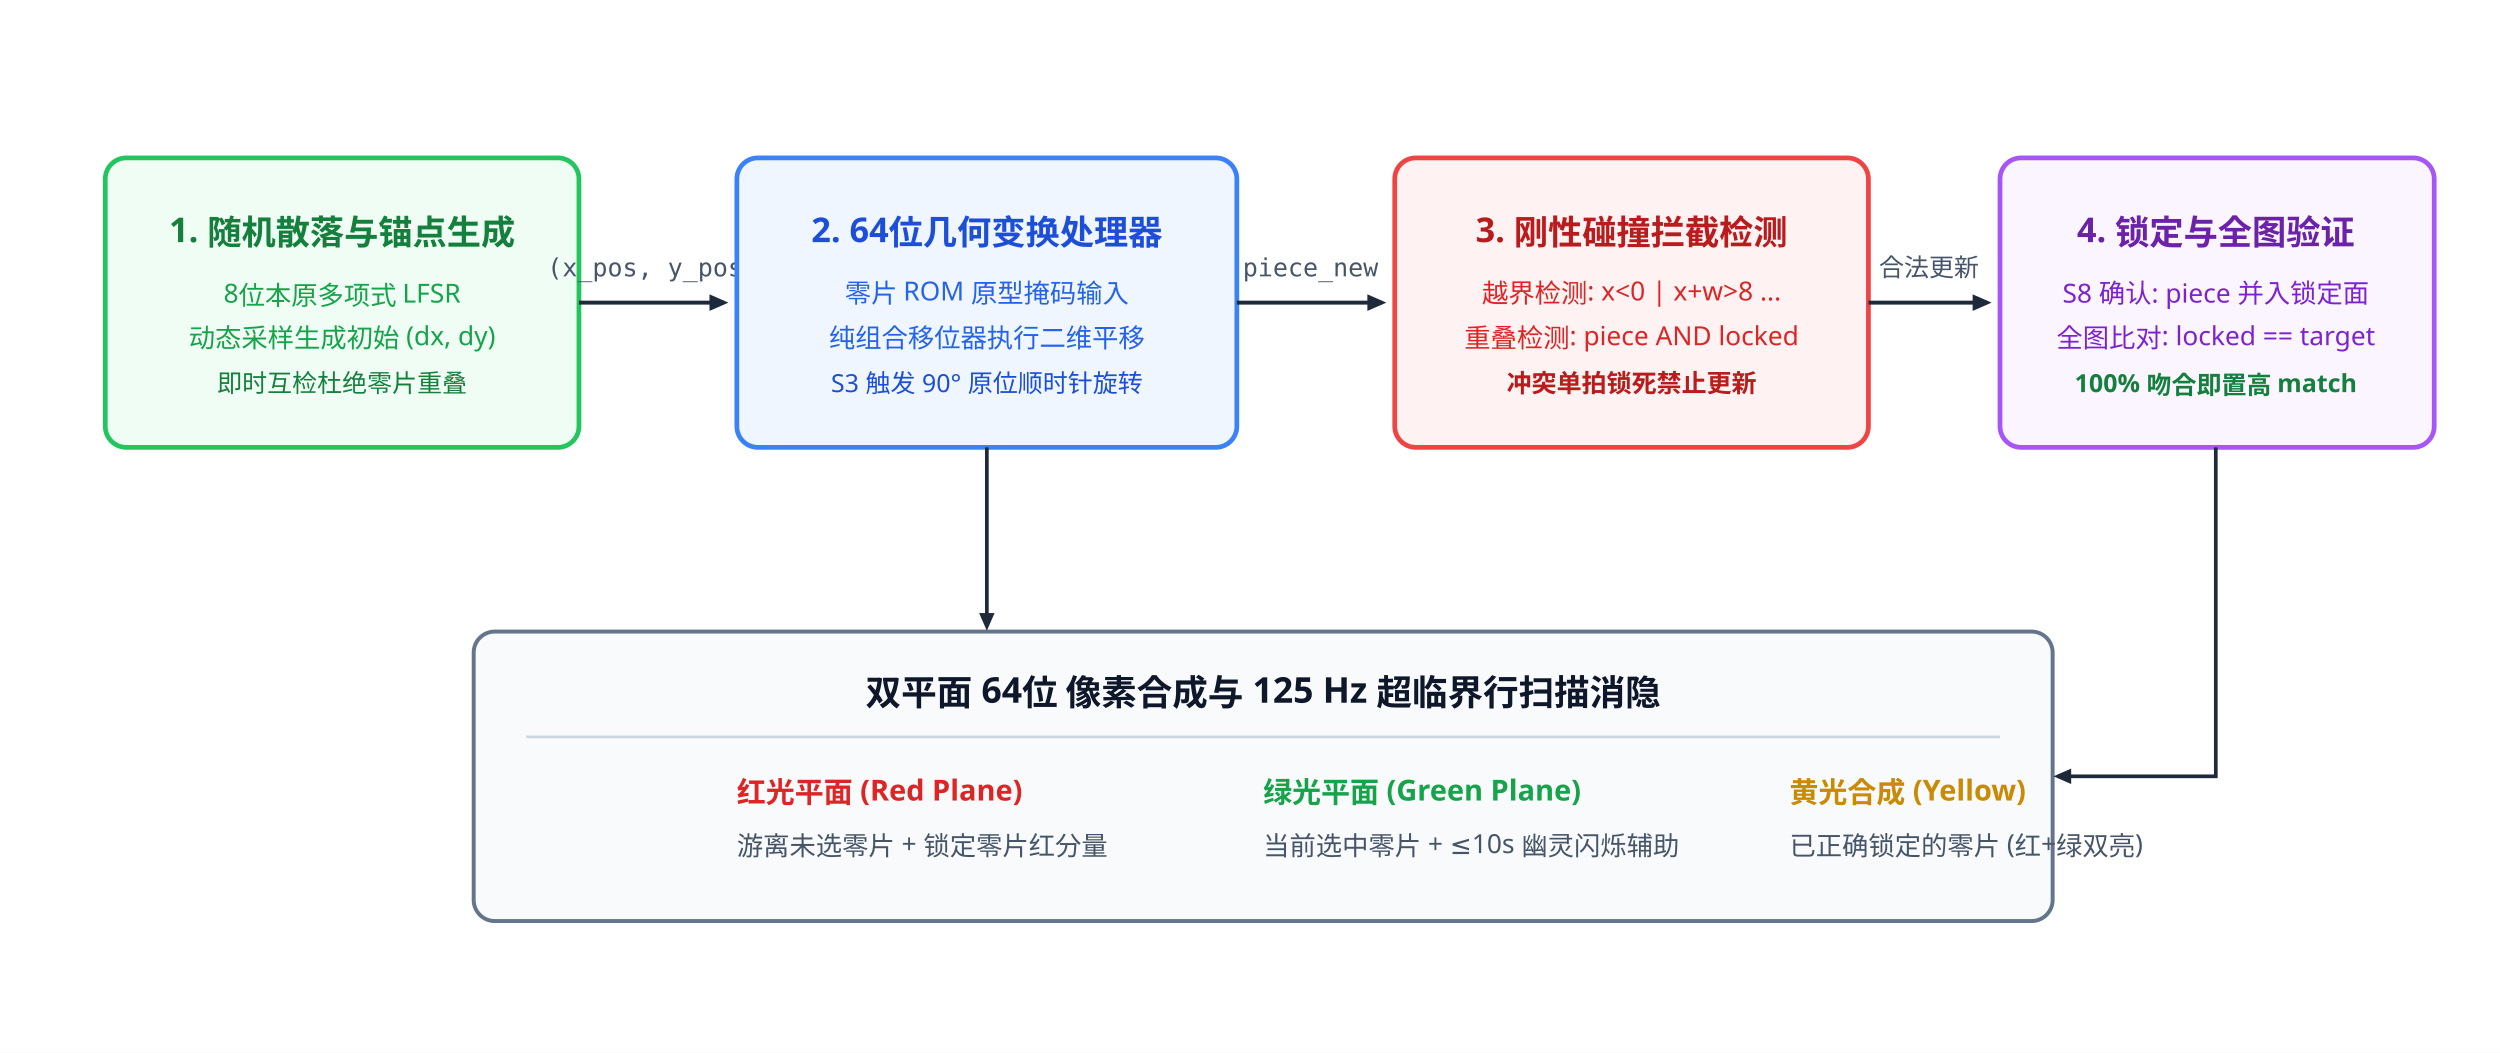
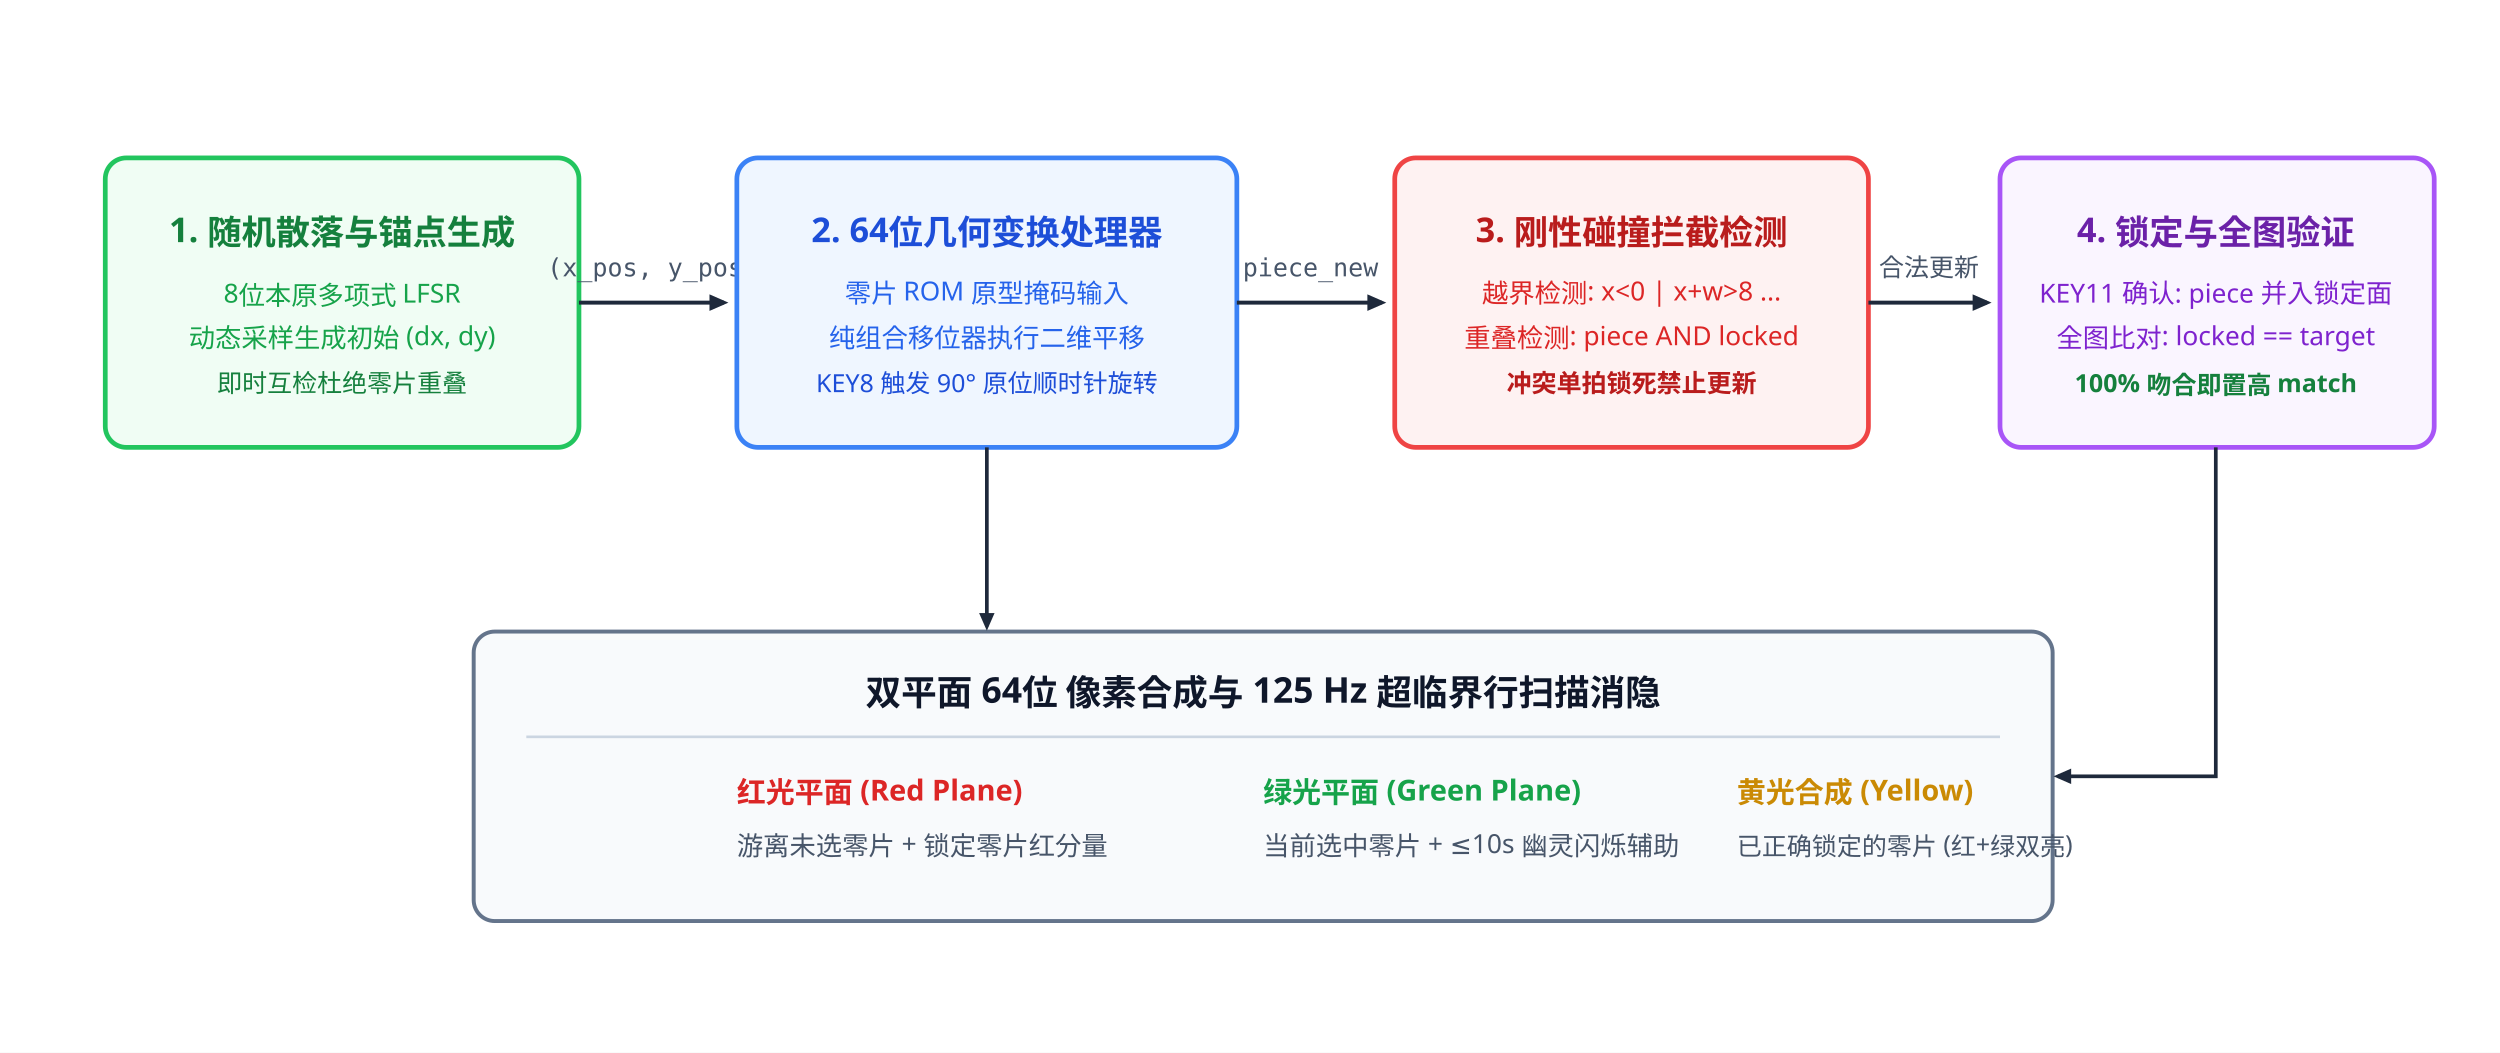
<svg xmlns="http://www.w3.org/2000/svg" viewBox="0 0 950 400" width="950" height="400" font-family="Hiragino Sans GB, PingFang SC, Noto Sans SC, Microsoft YaHei, sans-serif">
  <defs>
    <marker id="arrow" viewBox="0 0 10 10" refX="6" refY="5" markerWidth="6" markerHeight="6" orient="auto-start-reverse">
      <path d="M 0 1.5 L 8 5 L 0 8.5 z" fill="#1e293b" />
    </marker>
  </defs>
  <rect width="950" height="400" fill="#ffffff" />
  <rect x="40" y="60" width="180" height="110" rx="8" fill="#f0fdf4" stroke="#22c55e" stroke-width="1.8" />
  <text x="130" y="92" font-size="13" font-weight="bold" fill="#15803d" text-anchor="middle">1. 随机散落与锚点生成</text>
  <text x="130" y="115" font-size="10" fill="#16a34a" text-anchor="middle">8位本原多项式 LFSR</text>
  <text x="130" y="132" font-size="10" fill="#16a34a" text-anchor="middle">动态采样生成初始 (dx, dy)</text>
  <text x="130" y="149" font-size="9.5" fill="#15803d" text-anchor="middle">即时互检杜绝零片重叠</text>
  <line x1="220" y1="115" x2="275" y2="115" stroke="#1e293b" stroke-width="1.5" marker-end="url(#arrow)" />
  <text x="248" y="105" font-size="9.5" font-family="monospace" fill="#475569" text-anchor="middle">(x_pos, y_pos)</text>
  <rect x="280" y="60" width="190" height="110" rx="8" fill="#eff6ff" stroke="#3b82f6" stroke-width="1.8" />
  <text x="375" y="92" font-size="13" font-weight="bold" fill="#1d4ed8" text-anchor="middle">2. 64位几何变换处理器</text>
  <text x="375" y="115" font-size="10" fill="#2563eb" text-anchor="middle">零片 ROM 原型掩码输入</text>
  <text x="375" y="132" font-size="10" fill="#2563eb" text-anchor="middle">纯组合移位器执行二维平移</text>
-   <text x="375" y="149" font-size="9.5" fill="#1d4ed8" text-anchor="middle">S3 触发 90° 原位顺时针旋转</text>
+   <text x="375" y="149" font-size="9.5" fill="#1d4ed8" text-anchor="middle">KEY8 触发 90° 原位顺时针旋转</text>
  <line x1="470" y1="115" x2="525" y2="115" stroke="#1e293b" stroke-width="1.5" marker-end="url(#arrow)" />
  <text x="498" y="105" font-size="9.5" font-family="monospace" fill="#475569" text-anchor="middle">piece_new</text>
  <rect x="530" y="60" width="180" height="110" rx="8" fill="#fef2f2" stroke="#ef4444" stroke-width="1.8" />
  <text x="620" y="92" font-size="13" font-weight="bold" fill="#b91c1c" text-anchor="middle">3. 刚性碰撞拦截检测</text>
  <text x="620" y="115" font-size="10" fill="#dc2626" text-anchor="middle">越界检测: x&lt;0 | x+w&gt;8 ...</text>
  <text x="620" y="132" font-size="10" fill="#dc2626" text-anchor="middle">重叠检测: piece AND locked</text>
  <text x="620" y="149" font-size="9.5" font-weight="bold" fill="#b91c1c" text-anchor="middle">冲突单拍锁死禁止更新</text>
  <line x1="710" y1="115" x2="755" y2="115" stroke="#1e293b" stroke-width="1.5" marker-end="url(#arrow)" />
  <text x="733" y="105" font-size="9.5" font-family="monospace" fill="#475569" text-anchor="middle">合法更新</text>
  <rect x="760" y="60" width="165" height="110" rx="8" fill="#faf5ff" stroke="#a855f7" stroke-width="1.8" />
  <text x="842" y="92" font-size="13" font-weight="bold" fill="#6b21a8" text-anchor="middle">4. 锁定与全图验证</text>
-   <text x="842" y="115" font-size="10" fill="#7e22ce" text-anchor="middle">S8 确认: piece 并入锁定面</text>
+   <text x="842" y="115" font-size="10" fill="#7e22ce" text-anchor="middle">KEY11 确认: piece 并入锁定面</text>
  <text x="842" y="132" font-size="10" fill="#7e22ce" text-anchor="middle">全图比对: locked == target</text>
  <text x="842" y="149" font-size="9.5" font-weight="bold" fill="#15803d" text-anchor="middle">100% 吻合即置高 match</text>
  <rect x="180" y="240" width="600" height="110" rx="8" fill="#f8fafc" stroke="#64748b" stroke-width="1.5" />
  <text x="480" y="268" font-size="13.5" font-weight="bold" fill="#0f172a" text-anchor="middle">双平面 64位 像素合成与 125 Hz 超临界行扫描消隐</text>
  <line x1="200" y1="280" x2="760" y2="280" stroke="#cbd5e1" stroke-width="1" />
  <text x="280" y="305" font-size="11" font-weight="bold" fill="#dc2626">红光平面 (Red Plane)</text>
  <text x="280" y="325" font-size="10" fill="#475569">游离未选零片 + 锁定零片红分量</text>
  <text x="480" y="305" font-size="11" font-weight="bold" fill="#16a34a">绿光平面 (Green Plane)</text>
  <text x="480" y="325" font-size="10" fill="#475569">当前选中零片 + ≤10s 幽灵闪烁辅助</text>
-   <text x="680" y="305" font-size="11" font-weight="bold" fill="#ca8a04">黄光合成 (Yellow)</text>
-   <text x="680" y="325" font-size="10" fill="#475569">已正确锁定的零片 (红+绿双亮)</text>
+   <text x="660" y="305" font-size="11" font-weight="bold" fill="#ca8a04">黄光合成 (Yellow)</text>
+   <text x="660" y="325" font-size="9.5" fill="#475569">已正确锁定的零片 (红+绿双亮)</text>
  <path d="M 842 170 L 842 295 L 782 295" fill="none" stroke="#1e293b" stroke-width="1.4" marker-end="url(#arrow)" />
  <path d="M 375 170 L 375 238" fill="none" stroke="#1e293b" stroke-width="1.4" marker-end="url(#arrow)" />
</svg>
